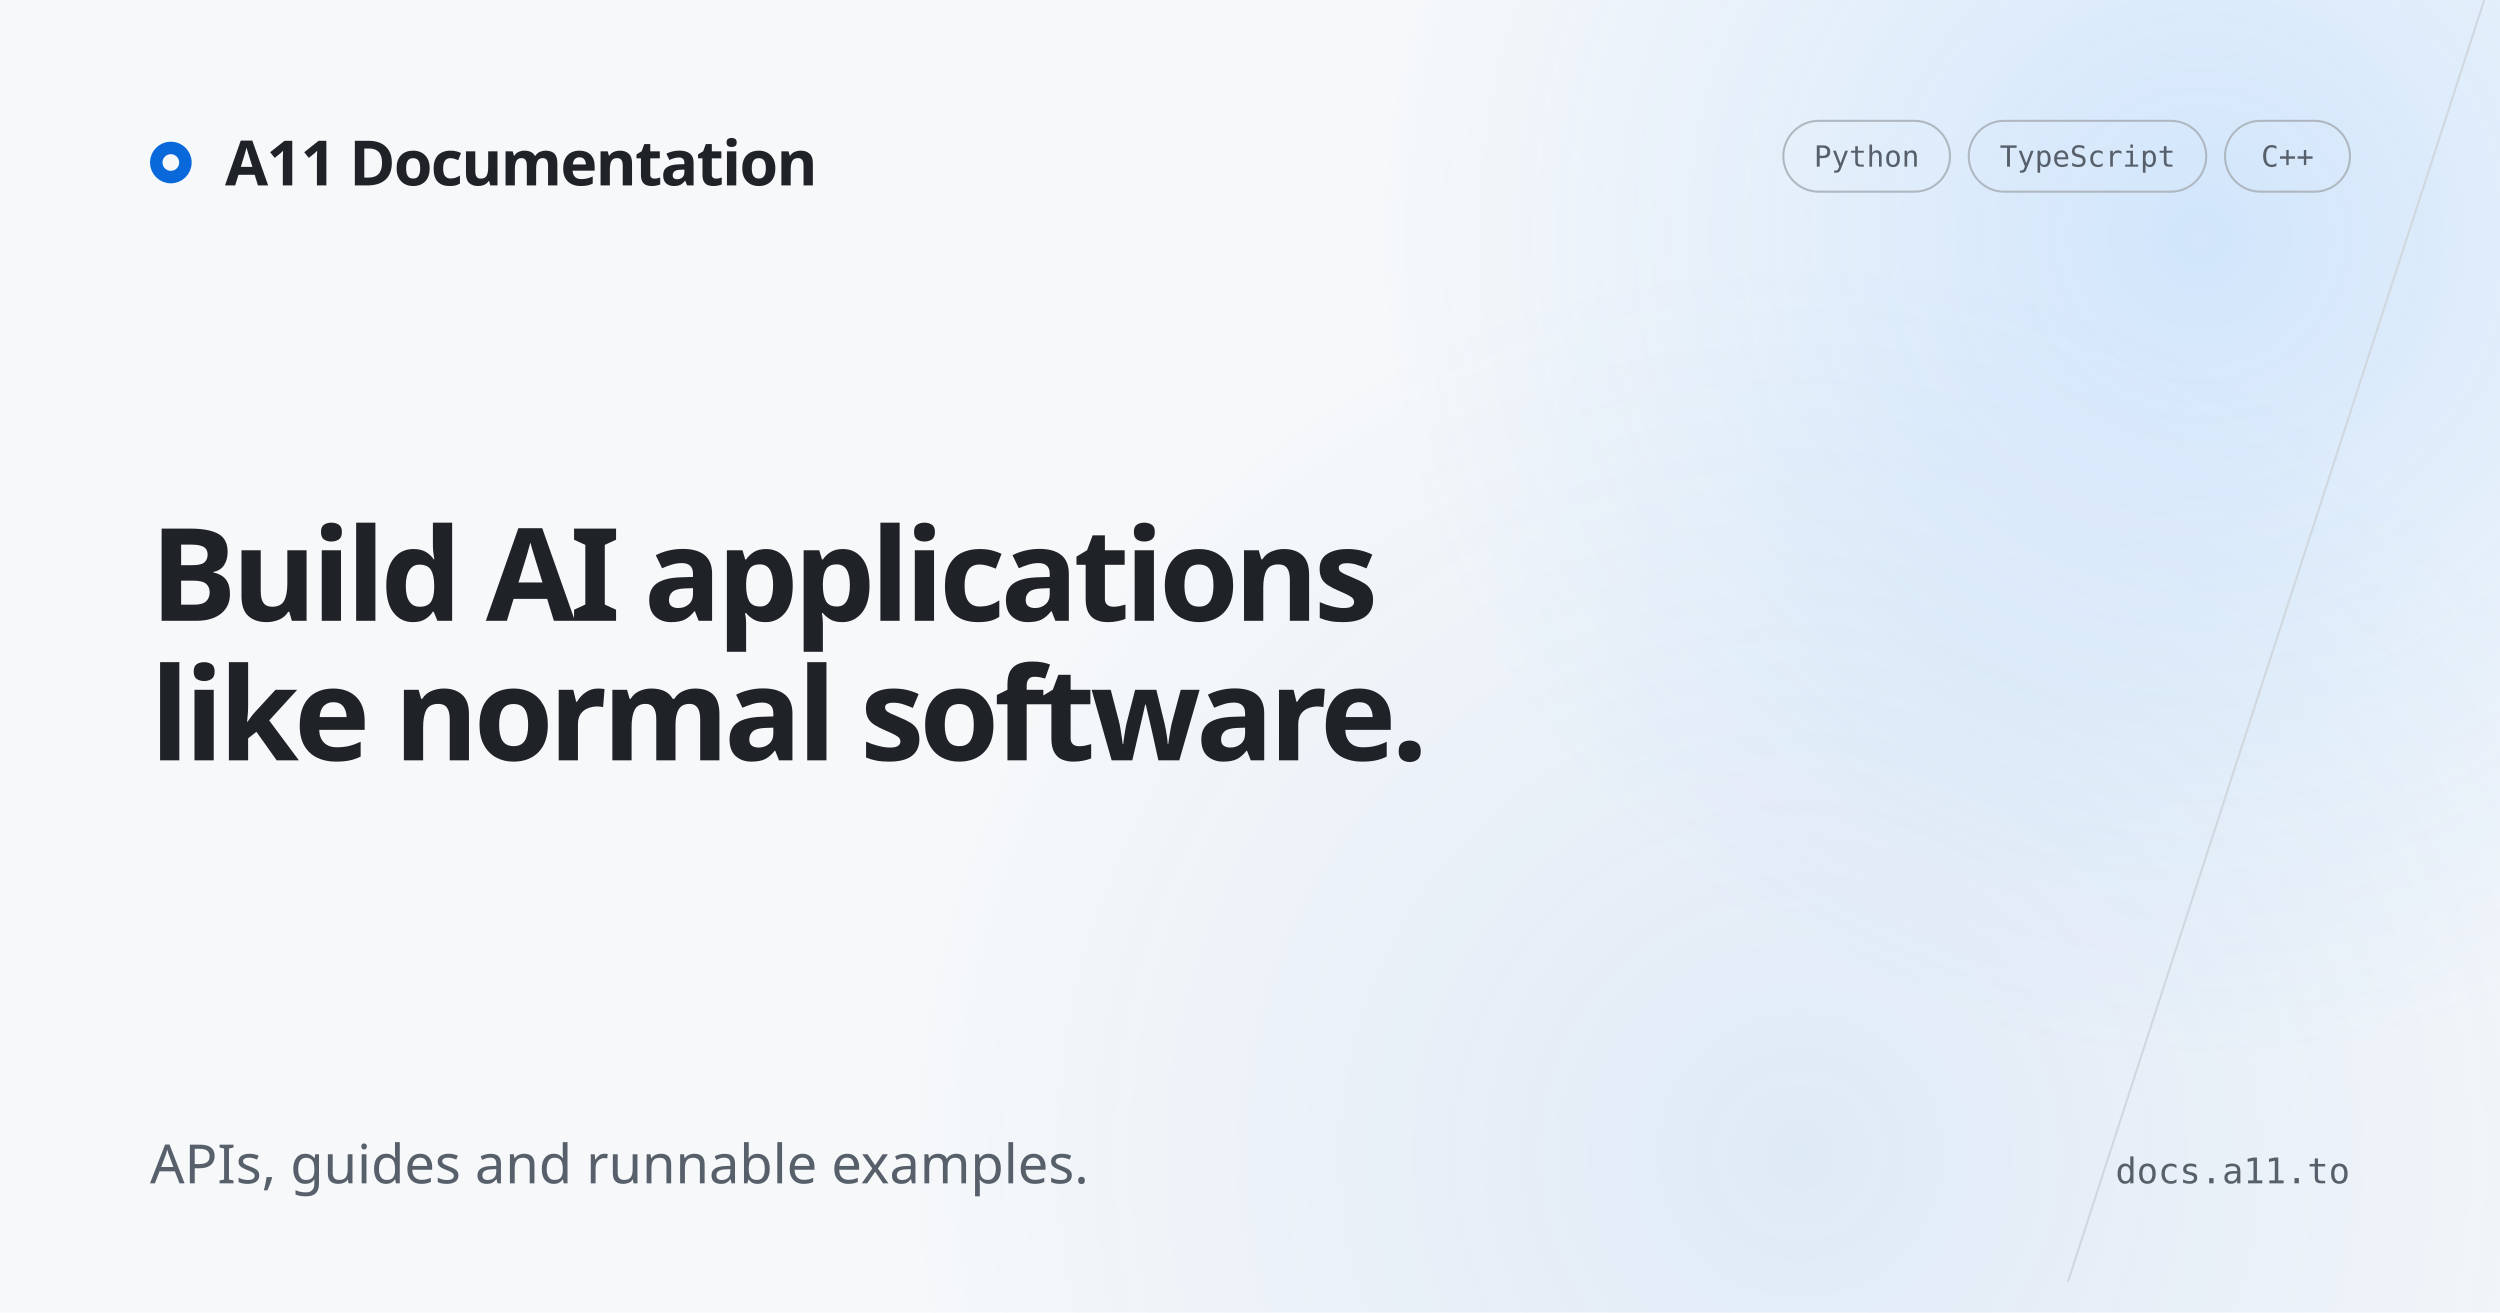
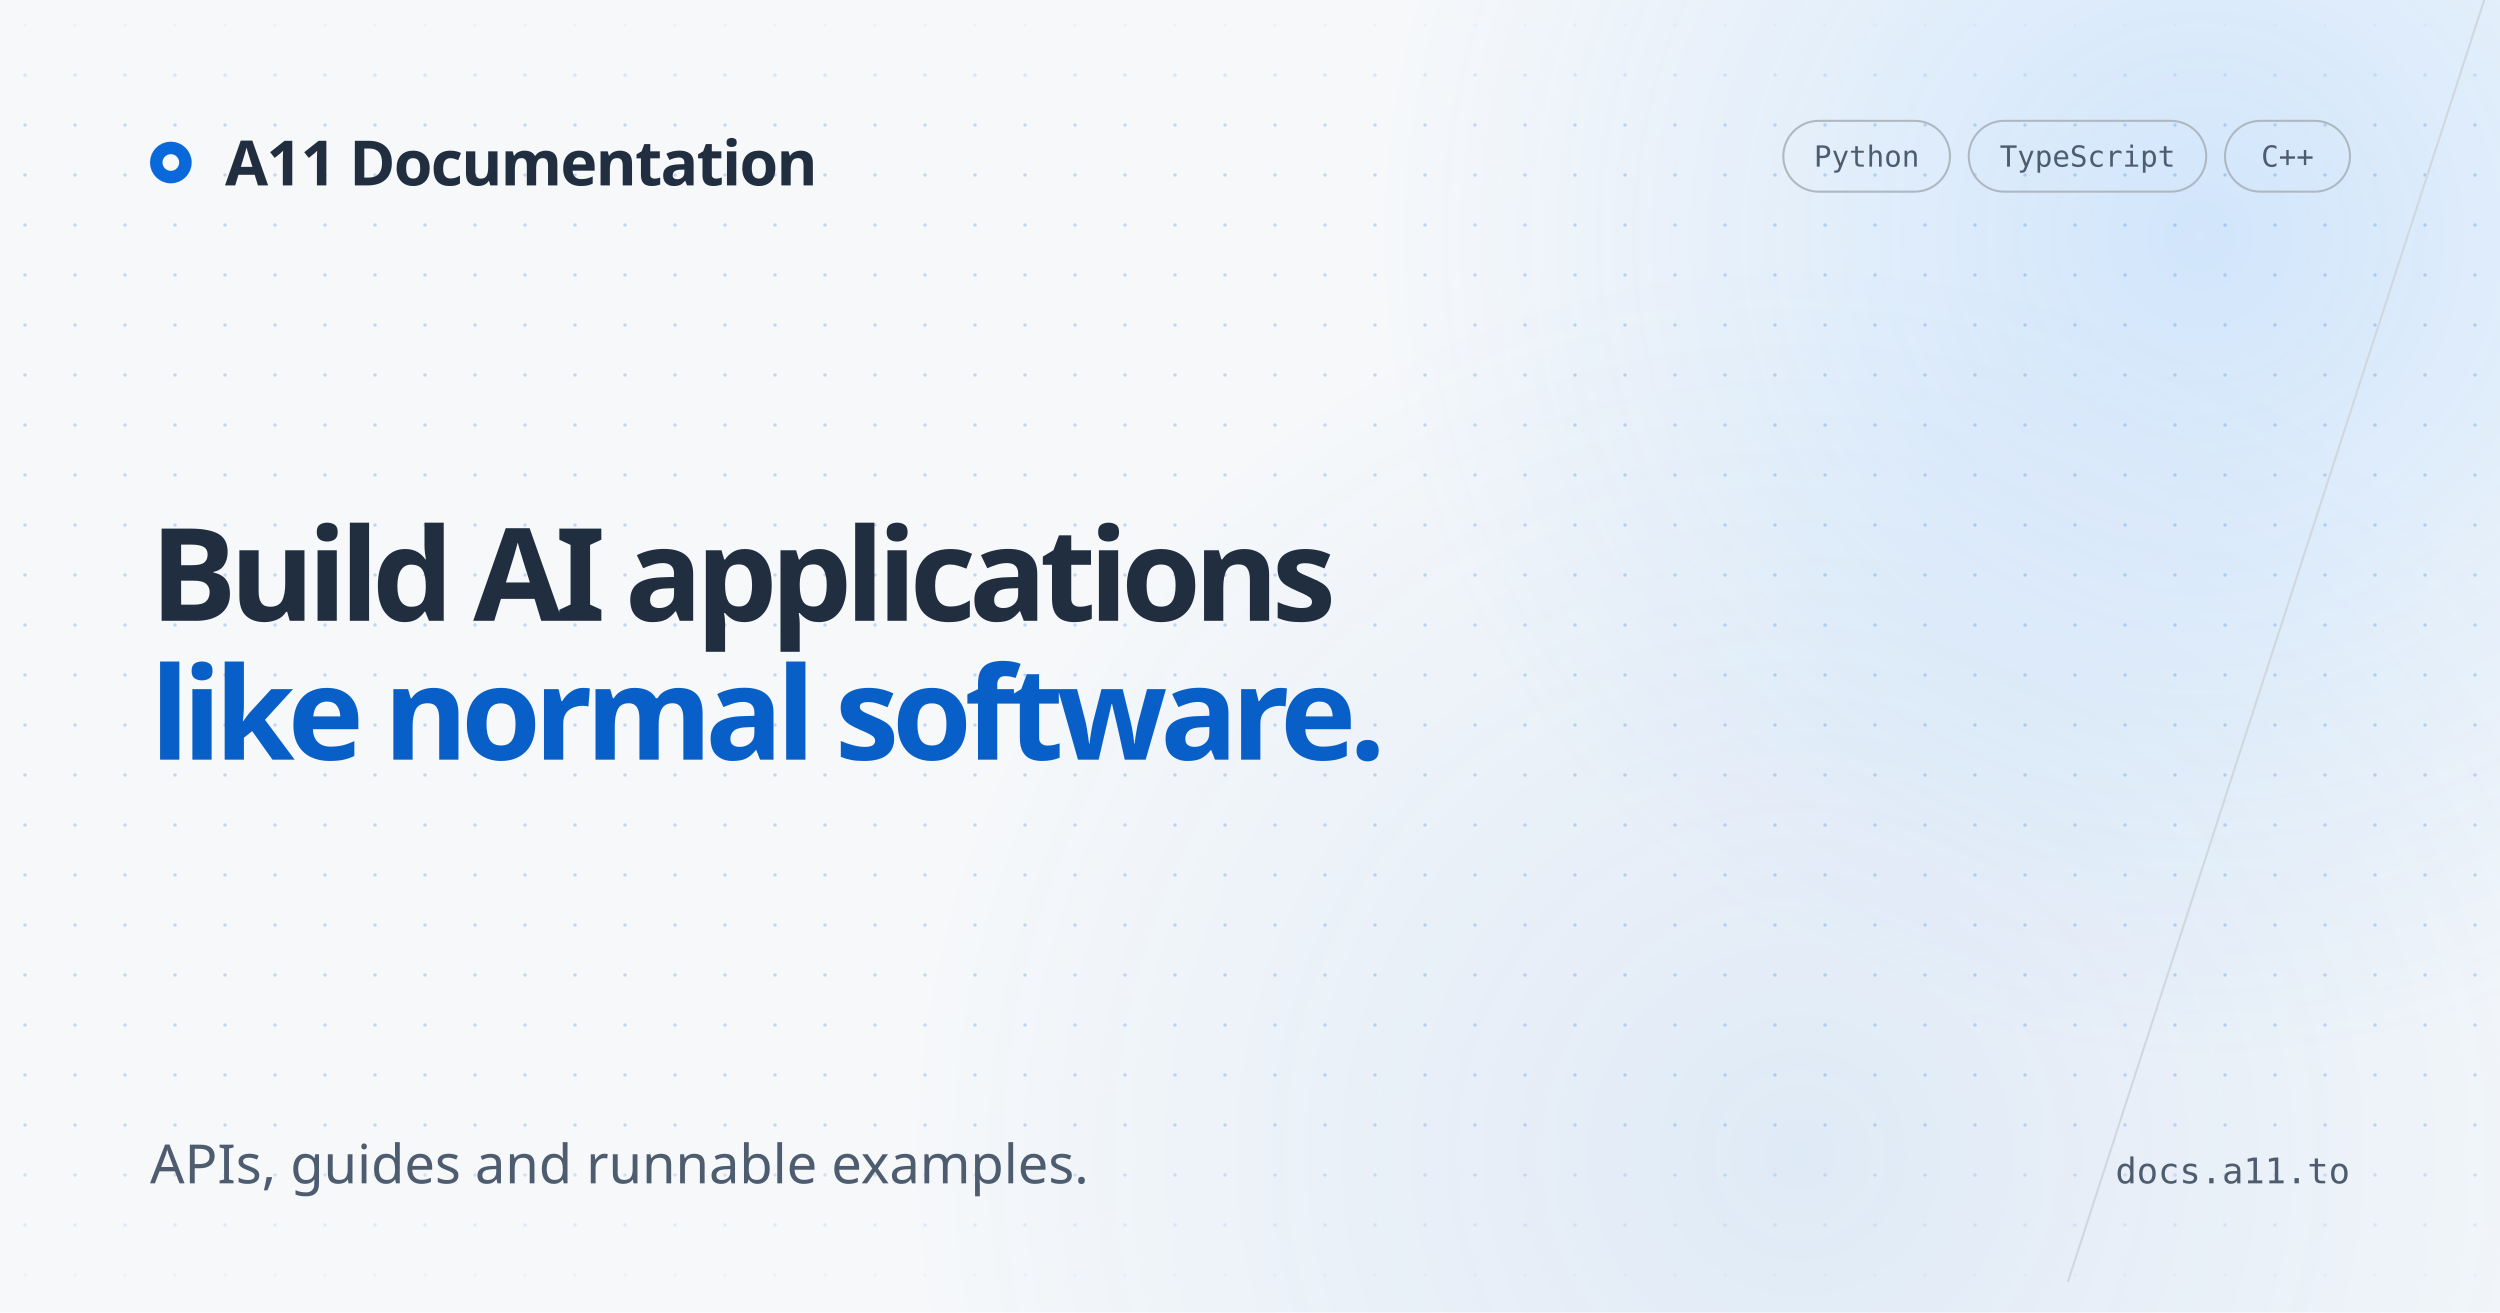
<svg xmlns="http://www.w3.org/2000/svg" width="1200" height="630" viewBox="0 0 1200 630" role="img" aria-labelledby="title description">
  <defs>
+     <pattern id="hero-dots" width="24" height="24" patternUnits="userSpaceOnUse">
+       <circle cx="12" cy="12" r=".8" fill="#0969da" opacity=".24" />
+     </pattern>
+     <linearGradient id="dot-fade" x1="0" y1="0" x2="0" y2="1">
+       <stop offset="0" stop-color="#fff" stop-opacity="0" />
+       <stop offset=".1" stop-color="#fff" />
+       <stop offset=".85" stop-color="#fff" />
+       <stop offset="1" stop-color="#fff" stop-opacity="0" />
+     </linearGradient>
+     <mask id="dot-mask">
+       <rect width="1200" height="630" fill="url(#dot-fade)" />
+     </mask>
    <radialGradient id="upper-wash" gradientUnits="userSpaceOnUse" cx="1056" cy="113.4" r="396">
      <stop stop-color="#218bff" stop-opacity=".17" />
      <stop offset="1" stop-color="#218bff" stop-opacity="0" />
    </radialGradient>
    <radialGradient id="lower-wash" gradientUnits="userSpaceOnUse" cx="864" cy="554.4" r="432">
      <stop stop-color="#0969da" stop-opacity=".1" />
      <stop offset="1" stop-color="#0969da" stop-opacity="0" />
    </radialGradient>
  </defs>
  <rect width="1200" height="630" fill="#f6f8fa" />
  <rect width="1200" height="630" fill="url(#lower-wash)" />
  <rect width="1200" height="630" fill="url(#upper-wash)" />
+   <rect width="1200" height="630" fill="url(#hero-dots)" mask="url(#dot-mask)" />
  <path d="M1197.4-15.3 992.6 615.3" fill="none" stroke="#d0d7de" />
  <circle cx="82" cy="78" r="7" fill="none" stroke="#0969da" stroke-width="6" />
-   <text x="108" y="89" fill="#1f2328" font-family="Noto Sans ExtraBold,Noto Sans,sans-serif" font-size="30" font-weight="800" letter-spacing="-.8">
+   <text x="108" y="89" fill="#202e40" font-family="Noto Sans,sans-serif" font-size="30" font-weight="600" letter-spacing="-.8">
    A11 Documentation
  </text>
  <g fill="none" stroke="#afb8c1">
    <rect x="856" y="58" width="80" height="34" rx="17" />
    <rect x="945" y="58" width="114" height="34" rx="17" />
    <rect x="1068" y="58" width="60" height="34" rx="17" />
  </g>
-   <g fill="#57606a" font-family="JetBrains Mono,monospace" font-size="14" text-anchor="middle">
+   <g fill="#4e5c70" font-family="JetBrains Mono,monospace" font-size="14" text-anchor="middle">
    <text x="896" y="80">Python</text>
    <text x="1002" y="80">TypeScript</text>
    <text x="1098" y="80">C++</text>
  </g>
-   <text x="72" y="298" fill="#1f2328" font-family="Noto Sans ExtraBold,Noto Sans,sans-serif" font-size="62" font-weight="800" letter-spacing="-2.4">
+   <text x="72" y="298" fill="#202e40" font-family="Noto Sans,sans-serif" font-size="62" font-weight="700" letter-spacing="-3.41">
    <tspan x="72">Build AI applications</tspan>
-     <tspan x="72" dy="66.96">like normal software.</tspan>
+     <tspan x="72" dy="66.65" fill="#075fc7">like normal software.</tspan>
  </text>
-   <text x="72" y="568" fill="#57606a" font-family="Noto Sans,sans-serif" font-size="26">APIs, guides and runnable examples.</text>
-   <text x="1128" y="568" fill="#57606a" font-family="JetBrains Mono,monospace" font-size="17" text-anchor="end">docs.a11.to</text>
+   <text x="72" y="568" fill="#4e5c70" font-family="Noto Sans,sans-serif" font-size="26">APIs, guides and runnable examples.</text>
+   <text x="1128" y="568" fill="#4e5c70" font-family="JetBrains Mono,monospace" font-size="17" text-anchor="end">docs.a11.to</text>
</svg>
